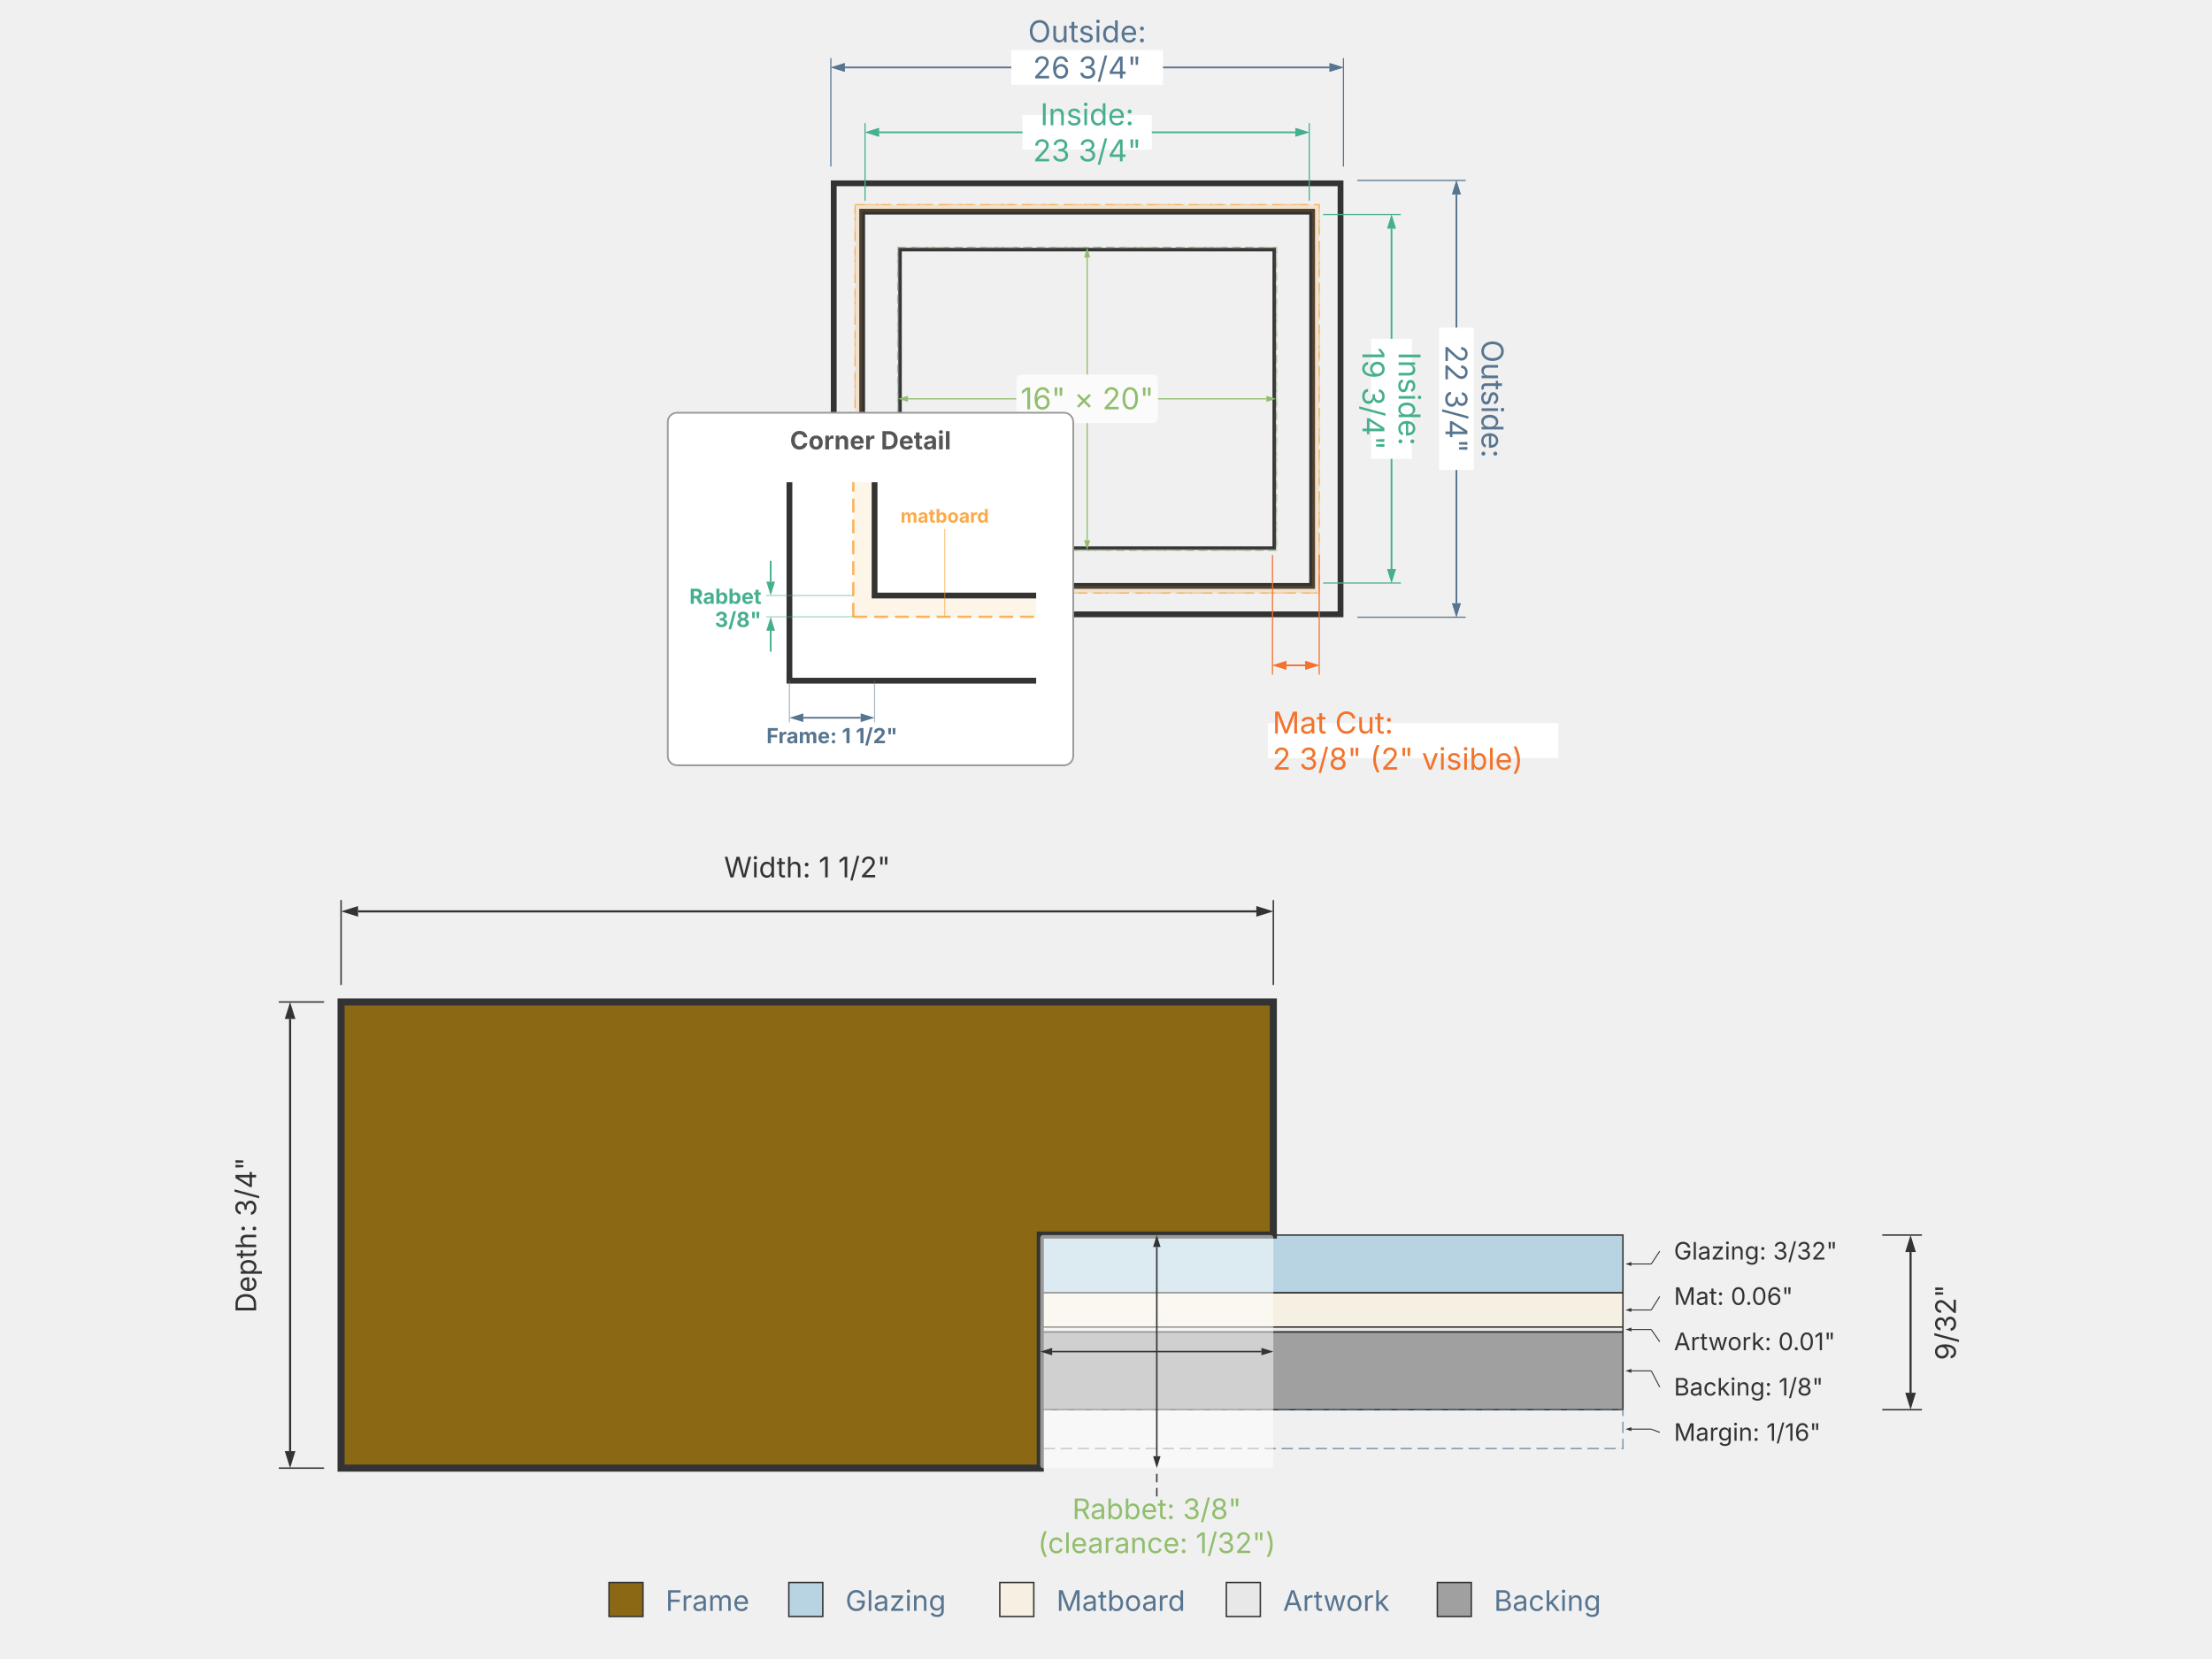
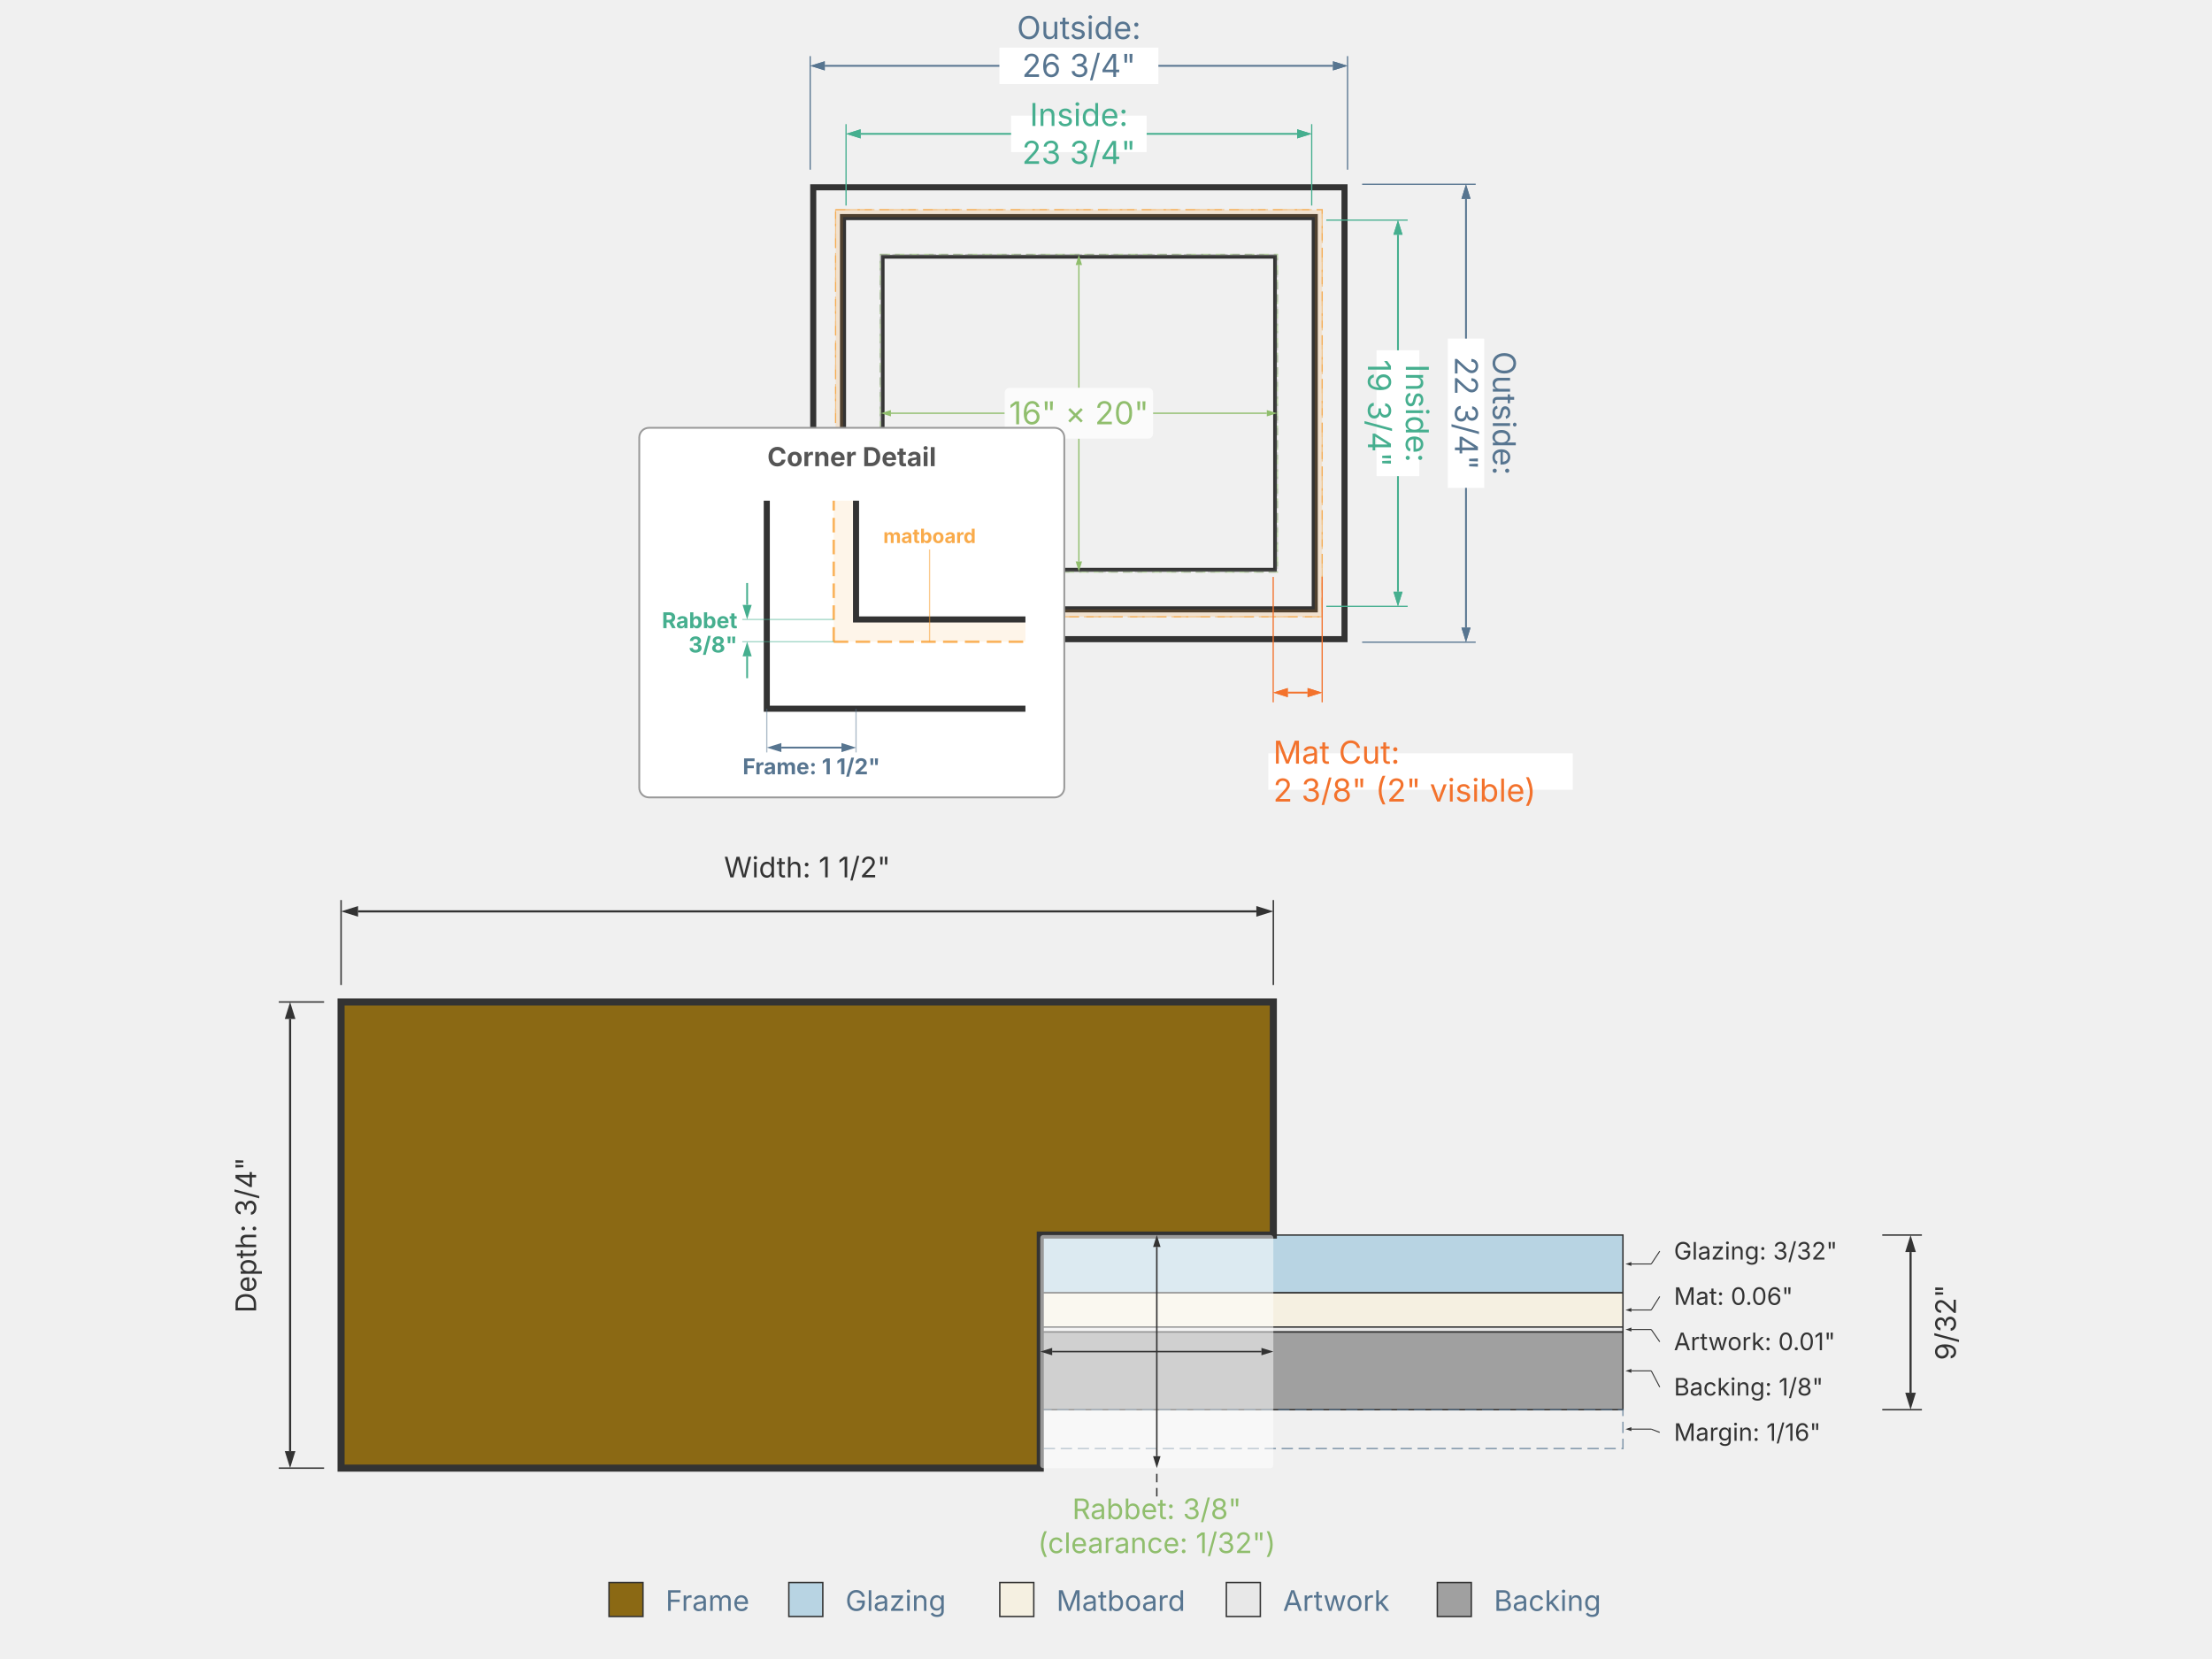
<svg xmlns="http://www.w3.org/2000/svg" viewBox="0 0 800.00 600.00">
-   <g id="plan-view" transform="translate(57.94, 6.79) scale(0.8381)">
+   <g id="plan-view" transform="translate(38.75, 5.36) scale(0.8786)">
    <defs>
      <pattern id="hatch" patternUnits="userSpaceOnUse" width="4" height="4">
        <path d="M-1,1 l2,-2 M0,4 l4,-4 M3,5 l2,-2" stroke="#CCCCCC" stroke-width="0.5" />
      </pattern>
    </defs>
    <g id="geometry">
      <rect x="290.65" y="71.00" width="218.70" height="186.00" stroke="#333333" stroke-width="2.5" fill="none" />
      <rect x="302.91" y="83.26" width="194.18" height="161.47" stroke="#333333" stroke-width="2.5" fill="none" />
      <rect x="319.26" y="99.62" width="161.47" height="128.77" stroke="#333333" stroke-width="1.5" fill="none" />
      <rect x="318.24" y="98.59" width="163.52" height="130.81" stroke="#90be6d" stroke-width="0.5" stroke-dasharray="4,2" fill="none" opacity="0.6" />
    </g>
    <g id="rabbet-overlap">
      <path d="M299.85,80.20 h200.31 v167.60 h-200.31 Z M302.91,83.26 v161.47 h194.18 v-161.47 Z" fill="#f8961e" fill-opacity="0.15" fill-rule="evenodd" stroke="none" />
      <rect x="299.85" y="80.20" width="200.31" height="167.60" fill="none" stroke="#f8961e" stroke-width="0.40" stroke-dasharray="4,2" stroke-opacity="0.5" />
    </g>
    <g id="content-boundary">
      <rect x="299.85" y="80.20" width="200.31" height="167.60" stroke="#f8961e" stroke-width="0.5" stroke-dasharray="6,3" fill="none" opacity="0.5" />
    </g>
    <g id="mat-overlap">
      <path d="M318.24,98.59 h163.52 v130.81 h-163.52 Z M319.26,99.62 v128.77 h161.47 v-128.77 Z" fill="#888888" fill-opacity="0.12" fill-rule="evenodd" stroke="none" />
      <rect x="318.24" y="98.59" width="163.52" height="130.81" fill="none" stroke="#888888" stroke-width="0.40" stroke-dasharray="3,2" stroke-opacity="0.4" />
    </g>
    <g id="dimensions">
      <g class="dimension">
        <line x1="304.16" y1="78.51" x2="304.16" y2="45.00" stroke="#46af8f" stroke-width="0.5" />
        <line x1="495.84" y1="78.51" x2="495.84" y2="45.00" stroke="#46af8f" stroke-width="0.5" />
        <polygon points="304.16,49.00 310.16,50.88 310.16,47.12" fill="#46af8f" data-arrow="true" />
        <line x1="310.16" y1="49.00" x2="489.84" y2="49.00" stroke="#46af8f" stroke-width="0.75" />
        <polygon points="495.84,49.00 489.84,47.12 489.84,50.88" fill="#46af8f" data-arrow="true" />
        <rect x="372.10" y="41.50" width="55.80" height="15.00" fill="#FFFFFF" stroke="none" />
        <polygon points="304.16,49.00 310.16,50.88 310.16,47.12" fill="#46af8f" data-arrow="true" />
        <polygon points="495.84,49.00 489.84,47.12 489.84,50.88" fill="#46af8f" data-arrow="true" />
      </g>
      <g class="dimension">
        <line x1="289.40" y1="63.75" x2="289.40" y2="17.00" stroke="#577590" stroke-width="0.5" />
        <line x1="510.60" y1="63.75" x2="510.60" y2="17.00" stroke="#577590" stroke-width="0.5" />
        <polygon points="289.40,21.00 295.40,22.88 295.40,19.12" fill="#577590" data-arrow="true" />
        <line x1="295.40" y1="21.00" x2="504.60" y2="21.00" stroke="#577590" stroke-width="0.75" />
        <polygon points="510.60,21.00 504.60,19.12 504.60,22.88" fill="#577590" data-arrow="true" />
        <rect x="367.28" y="13.50" width="65.44" height="15.00" fill="#FFFFFF" stroke="none" />
        <polygon points="289.40,21.00 295.40,22.88 295.40,19.12" fill="#577590" data-arrow="true" />
        <polygon points="510.60,21.00 504.60,19.12 504.60,22.88" fill="#577590" data-arrow="true" />
      </g>
      <g class="dimension">
        <line x1="501.84" y1="84.51" x2="535.35" y2="84.51" stroke="#46af8f" stroke-width="0.5" />
        <line x1="501.84" y1="243.49" x2="535.35" y2="243.49" stroke="#46af8f" stroke-width="0.5" />
        <polygon points="531.35,84.51 529.48,90.51 533.23,90.51" fill="#46af8f" data-arrow="true" />
        <line x1="531.35" y1="90.51" x2="531.35" y2="237.49" stroke="#46af8f" stroke-width="0.75" />
        <polygon points="531.35,243.49 533.23,237.49 529.48,237.49" fill="#46af8f" data-arrow="true" />
        <rect x="522.55" y="138.10" width="17.60" height="51.80" fill="#FFFFFF" stroke="none" />
        <polygon points="531.35,84.51 529.48,90.51 533.23,90.51" fill="#46af8f" data-arrow="true" />
        <polygon points="531.35,243.49 533.23,237.49 529.48,237.49" fill="#46af8f" data-arrow="true" />
      </g>
      <g class="dimension">
        <line x1="516.60" y1="69.75" x2="563.35" y2="69.75" stroke="#577590" stroke-width="0.5" />
        <line x1="516.60" y1="258.25" x2="563.35" y2="258.25" stroke="#577590" stroke-width="0.5" />
        <polygon points="559.35,69.75 557.48,75.75 561.23,75.75" fill="#577590" data-arrow="true" />
        <line x1="559.35" y1="75.75" x2="559.35" y2="252.25" stroke="#577590" stroke-width="0.75" />
        <polygon points="559.35,258.25 561.23,252.25 557.48,252.25" fill="#577590" data-arrow="true" />
        <rect x="551.85" y="133.28" width="15.00" height="61.44" fill="#FFFFFF" stroke="none" />
        <polygon points="559.35,69.75 557.48,75.75 561.23,75.75" fill="#577590" data-arrow="true" />
        <polygon points="559.35,258.25 561.23,252.25 557.48,252.25" fill="#577590" data-arrow="true" />
      </g>
-       <text transform="translate(400.00, 41.20)" fill="#46af8f" font-family="Inter, system-ui, -apple-system, sans-serif" font-size="13px" text-anchor="middle" dominant-baseline="central">Inside:</text>
-       <text transform="translate(400.00, 56.80)" fill="#46af8f" font-family="Inter, system-ui, -apple-system, sans-serif" font-size="13px" text-anchor="middle" dominant-baseline="central">23 3/4"</text>
-       <text transform="translate(400.00, 5.40)" fill="#577590" font-family="Inter, system-ui, -apple-system, sans-serif" font-size="13px" text-anchor="middle" dominant-baseline="central">Outside:</text>
-       <text transform="translate(400.00, 21.00)" fill="#577590" font-family="Inter, system-ui, -apple-system, sans-serif" font-size="13px" text-anchor="middle" dominant-baseline="central">26 3/4"</text>
-       <text transform="rotate(90 539.15 164.00)" x="539.15" y="164.00" fill="#46af8f" font-family="Inter, system-ui, -apple-system, sans-serif" font-size="13px" text-anchor="middle" dominant-baseline="central">Inside:</text>
-       <text transform="rotate(90 523.55 164.00)" x="523.55" y="164.00" fill="#46af8f" font-family="Inter, system-ui, -apple-system, sans-serif" font-size="13px" text-anchor="middle" dominant-baseline="central">19 3/4"</text>
-       <text transform="rotate(90 574.95 164.00)" x="574.95" y="164.00" fill="#577590" font-family="Inter, system-ui, -apple-system, sans-serif" font-size="13px" text-anchor="middle" dominant-baseline="central">Outside:</text>
-       <text transform="rotate(90 559.35 164.00)" x="559.35" y="164.00" fill="#577590" font-family="Inter, system-ui, -apple-system, sans-serif" font-size="13px" text-anchor="middle" dominant-baseline="central">22 3/4"</text>
+       <text transform="translate(400.00, 45.75)" fill="#46af8f" font-family="Inter, system-ui, -apple-system, sans-serif" font-size="13px" text-anchor="middle">Inside:</text>
+       <text transform="translate(400.00, 61.35)" fill="#46af8f" font-family="Inter, system-ui, -apple-system, sans-serif" font-size="13px" text-anchor="middle">23 3/4"</text>
+       <text transform="translate(400.00, 9.95)" fill="#577590" font-family="Inter, system-ui, -apple-system, sans-serif" font-size="13px" text-anchor="middle">Outside:</text>
+       <text transform="translate(400.00, 25.55)" fill="#577590" font-family="Inter, system-ui, -apple-system, sans-serif" font-size="13px" text-anchor="middle">26 3/4"</text>
+       <text transform="rotate(90 539.15 164.00)" x="539.15" y="168.55" fill="#46af8f" font-family="Inter, system-ui, -apple-system, sans-serif" font-size="13px" text-anchor="middle">Inside:</text>
+       <text transform="rotate(90 523.55 164.00)" x="523.55" y="168.55" fill="#46af8f" font-family="Inter, system-ui, -apple-system, sans-serif" font-size="13px" text-anchor="middle">19 3/4"</text>
+       <text transform="rotate(90 574.95 164.00)" x="574.95" y="168.55" fill="#577590" font-family="Inter, system-ui, -apple-system, sans-serif" font-size="13px" text-anchor="middle">Outside:</text>
+       <text transform="rotate(90 559.35 164.00)" x="559.35" y="168.55" fill="#577590" font-family="Inter, system-ui, -apple-system, sans-serif" font-size="13px" text-anchor="middle">22 3/4"</text>
    </g>
    <g id="artwork-indicator">
      <polygon points="318.44,164.00 322.64,165.31 322.64,162.69" fill="#90be6d" data-arrow="true" />
      <line x1="322.64" y1="164.00" x2="369.48" y2="164.00" stroke="#90be6d" stroke-width="0.525" />
      <line x1="430.52" y1="164.00" x2="477.36" y2="164.00" stroke="#90be6d" stroke-width="0.525" />
      <polygon points="481.56,164.00 477.36,162.69 477.36,165.31" fill="#90be6d" data-arrow="true" />
      <polygon points="400.00,98.79 398.69,102.99 401.31,102.99" fill="#90be6d" data-arrow="true" />
      <line x1="400.00" y1="102.99" x2="400.00" y2="153.55" stroke="#90be6d" stroke-width="0.525" />
      <line x1="400.00" y1="174.45" x2="400.00" y2="225.01" stroke="#90be6d" stroke-width="0.525" />
      <polygon points="400.00,229.21 401.31,225.01 398.69,225.01" fill="#90be6d" data-arrow="true" />
      <rect x="369.48" y="153.55" width="61.04" height="20.90" fill="#FFFFFF" fill-opacity="0.75" stroke="none" rx="2" />
      <text transform="translate(400.00, 168.55)" fill="#90be6d" font-family="Inter, system-ui, -apple-system, sans-serif" font-size="13.00px" text-anchor="middle">16" × 20"</text>
    </g>
    <g id="mat-cut-geom">
      <g class="dimension">
        <line x1="479.99" y1="231.38" x2="479.99" y2="283.00" stroke="#f3722c" stroke-width="0.5" />
        <line x1="500.15" y1="231.38" x2="500.15" y2="283.00" stroke="#f3722c" stroke-width="0.5" />
        <polygon points="479.99,279.00 485.99,280.88 485.99,277.12" fill="#f3722c" data-arrow="true" />
        <line x1="485.99" y1="279.00" x2="494.15" y2="279.00" stroke="#f3722c" stroke-width="0.75" />
        <polygon points="500.15,279.00 494.15,277.12 494.15,280.88" fill="#f3722c" data-arrow="true" />
        <rect x="477.99" y="304.00" width="125.30" height="15.00" fill="#FFFFFF" stroke="none" />
        <polygon points="479.99,279.00 485.99,280.88 485.99,277.12" fill="#f3722c" data-arrow="true" />
        <polygon points="500.15,279.00 494.15,277.12 494.15,280.88" fill="#f3722c" data-arrow="true" />
      </g>
    </g>
    <g id="corner-detail">
      <defs>
        <clipPath id="corner-detail-clip">
          <rect x="223.04" y="194.00" width="166.96" height="124.14" />
        </clipPath>
      </defs>
      <rect x="219.04" y="170.00" width="174.96" height="152.14" fill="#FFFFFF" stroke="#999" stroke-width="0.75" rx="4" />
      <text transform="translate(306.52, 185.80)" fill="#555" font-family="Inter, system-ui, -apple-system, sans-serif" font-size="10.8" font-weight="bold" text-anchor="middle">Corner Detail</text>
      <g clip-path="url(#corner-detail-clip)">
        <path d="M299.08,200.00 V258.07 H378.00 V248.89 H308.27 V200.00 H299.08 Z" fill="#f8961e" fill-opacity="0.10" stroke="none" />
        <line x1="299.08" y1="258.07" x2="378.00" y2="258.07" stroke="#f8961e" stroke-width="1" stroke-dasharray="6,3" opacity="0.7" />
        <line x1="299.08" y1="258.07" x2="299.08" y2="200.00" stroke="#f8961e" stroke-width="1" stroke-dasharray="6,3" opacity="0.7" />
        <polyline points="271.53,200.00 271.53,285.63 378.00,285.63" fill="none" stroke="#333333" stroke-width="2.5" stroke-linejoin="miter" />
        <polyline points="308.27,200.00 308.27,248.89 378.00,248.89" fill="none" stroke="#333333" stroke-width="2.5" stroke-linejoin="miter" />
      </g>
      <defs>
        <clipPath id="corner-detail-annot-clip">
          <rect x="221.04" y="172.00" width="170.96" height="148.14" />
        </clipPath>
      </defs>
      <g clip-path="url(#corner-detail-annot-clip)">
        <line x1="271.53" y1="285.63" x2="271.53" y2="303.63" stroke="#577590" stroke-width="0.5" opacity="0.5" />
        <line x1="308.27" y1="285.63" x2="308.27" y2="303.63" stroke="#577590" stroke-width="0.5" opacity="0.5" />
        <polygon points="271.53,301.63 277.53,303.50 277.53,299.75" fill="#577590" data-arrow="true" />
        <line x1="277.53" y1="301.63" x2="302.27" y2="301.63" stroke="#577590" stroke-width="0.75" />
        <polygon points="308.27,301.63 302.27,299.75 302.27,303.50" fill="#577590" data-arrow="true" />
        <text transform="translate(289.90, 312.63)" font-family="Inter, system-ui, -apple-system, sans-serif" font-size="9.0px" fill="#577590" font-weight="bold" text-anchor="middle">Frame: 1 1/2"</text>
        <line x1="299.08" y1="248.89" x2="261.44" y2="248.89" stroke="#46af8f" stroke-width="0.5" opacity="0.5" />
        <line x1="299.08" y1="258.07" x2="261.44" y2="258.07" stroke="#46af8f" stroke-width="0.5" opacity="0.5" />
        <line x1="263.44" y1="233.89" x2="263.44" y2="242.89" stroke="#46af8f" stroke-width="0.75" />
        <polygon points="263.44,248.89 265.32,242.89 261.57,242.89" fill="#46af8f" data-arrow="true" />
        <line x1="263.44" y1="273.07" x2="263.44" y2="264.07" stroke="#46af8f" stroke-width="0.75" />
        <polygon points="263.44,258.07 261.57,264.07 265.32,264.07" fill="#46af8f" data-arrow="true" />
        <text transform="translate(259.44, 252.48)" fill="#46af8f" font-family="Inter, system-ui, -apple-system, sans-serif" font-size="9.0" text-anchor="end" font-weight="bold">Rabbet</text>
        <text transform="translate(259.44, 262.48)" fill="#46af8f" font-family="Inter, system-ui, -apple-system, sans-serif" font-size="9.0" text-anchor="end" font-weight="bold">3/8"</text>
        <line x1="338.54" y1="258.07" x2="338.54" y2="218.64" stroke="#f8961e" stroke-width="0.5" opacity="0.5" />
        <rect x="316.94" y="210.35" width="43.21" height="9.72" fill="#FFFFFF" stroke="none" rx="1" />
        <text transform="translate(338.54, 217.42)" fill="#f8961e" font-family="Inter, system-ui, -apple-system, sans-serif" font-size="8.1" text-anchor="middle" font-weight="bold" opacity="0.8">matboard</text>
      </g>
    </g>
    <g id="mat-cut-labels">
-       <text transform="translate(479.99, 303.70)" fill="#f3722c" font-family="Inter, system-ui, -apple-system, sans-serif" font-size="13px" text-anchor="start" dominant-baseline="central">Mat Cut:</text>
-       <text transform="translate(479.99, 319.30)" fill="#f3722c" font-family="Inter, system-ui, -apple-system, sans-serif" font-size="13px" text-anchor="start" dominant-baseline="central">2 3/8" (2" visible)</text>
+       <text transform="translate(479.99, 308.25)" fill="#f3722c" font-family="Inter, system-ui, -apple-system, sans-serif" font-size="13px" text-anchor="start">Mat Cut:</text>
+       <text transform="translate(479.99, 323.85)" fill="#f3722c" font-family="Inter, system-ui, -apple-system, sans-serif" font-size="13px" text-anchor="start">2 3/8" (2" visible)</text>
    </g>
  </g>
  <g id="section-view" transform="translate(-9.68, 310.15) scale(1.0242)">
    <defs>
      <pattern id="hatch" patternUnits="userSpaceOnUse" width="4" height="4">
        <path d="M-1,1 l2,-2 M0,4 l4,-4 M3,5 l2,-2" stroke="#CCCCCC" stroke-width="0.5" />
      </pattern>
    </defs>
    <g id="section-content" transform="translate(2.50, 0)">
      <g id="section-geometry">
        <rect x="374.29" y="133.30" width="205.75" height="20.41" stroke="#333333" stroke-width="0.5" fill="#B8D4E3" />
        <rect x="374.29" y="153.71" width="205.75" height="12.07" stroke="#333333" stroke-width="0.5" fill="#F5F0E1" />
        <rect x="374.29" y="165.78" width="205.75" height="1.76" stroke="#333333" stroke-width="0.5" fill="#E8E8E8" />
        <rect x="374.29" y="167.54" width="205.75" height="27.43" stroke="#333333" stroke-width="0.5" fill="#A0A0A0" />
        <rect x="374.29" y="194.97" width="205.75" height="13.72" stroke="#577590" stroke-width="0.5" stroke-dasharray="4,2" fill="none" opacity="0.7" />
        <polygon points="127.39,51.00 456.59,51.00 456.59,133.30 374.29,133.30 374.29,215.60 127.39,215.60" stroke="#333333" stroke-width="2.5" fill="#8B6914" />
      </g>
      <g id="section-dimensions">
        <line x1="121.39" y1="51.00" x2="105.39" y2="51.00" stroke="#333333" stroke-width="0.5" />
        <line x1="121.39" y1="215.60" x2="105.39" y2="215.60" stroke="#333333" stroke-width="0.5" />
        <polygon points="109.39,51.00 107.52,57.00 111.27,57.00" fill="#333333" data-arrow="true" />
        <line x1="109.39" y1="57.00" x2="109.39" y2="209.60" stroke="#333333" stroke-width="0.75" />
        <polygon points="109.39,215.60 111.27,209.60 107.52,209.60" fill="#333333" data-arrow="true" />
        <text x="97.39" y="133.30" fill="#333333" font-family="Inter, system-ui, -apple-system, sans-serif" font-size="10px" text-anchor="middle" transform="rotate(-90 97.39 133.30)">Depth: 3/4"</text>
        <line x1="127.39" y1="45.00" x2="127.39" y2="15.00" stroke="#333333" stroke-width="0.5" />
        <line x1="456.59" y1="45.00" x2="456.59" y2="15.00" stroke="#333333" stroke-width="0.5" />
        <polygon points="127.39,19.00 133.39,20.88 133.39,17.12" fill="#333333" data-arrow="true" />
        <line x1="133.39" y1="19.00" x2="450.59" y2="19.00" stroke="#333333" stroke-width="0.75" />
        <polygon points="456.59,19.00 450.59,17.12 450.59,20.88" fill="#333333" data-arrow="true" />
        <text transform="translate(291.99, 7.00)" fill="#333333" font-family="Inter, system-ui, -apple-system, sans-serif" font-size="10px" text-anchor="middle">Width: 1 1/2"</text>
        <rect x="374.29" y="133.30" width="82.30" height="82.30" fill="#FFFFFF" fill-opacity="0.5" stroke="none" rx="1" />
        <polygon points="374.29,174.45 378.49,175.76 378.49,173.14" fill="#333333" data-arrow="true" />
        <line x1="378.49" y1="174.45" x2="452.39" y2="174.45" stroke="#333333" stroke-width="0.525" />
        <polygon points="456.59,174.45 452.39,173.14 452.39,175.76" fill="#333333" data-arrow="true" />
        <polygon points="415.44,133.30 414.13,137.50 416.76,137.50" fill="#333333" data-arrow="true" />
        <line x1="415.44" y1="137.50" x2="415.44" y2="211.40" stroke="#333333" stroke-width="0.525" />
        <polygon points="415.44,215.60 416.76,211.40 414.13,211.40" fill="#333333" data-arrow="true" />
        <polygon points="580.94,143.51 583.04,144.21 583.04,142.81" fill="#333333" data-arrow="true" />
        <line x1="583.04" y1="143.51" x2="590.04" y2="143.51" stroke="#333333" stroke-width="0.35" />
        <line x1="590.04" y1="143.51" x2="593.04" y2="138.99" stroke="#333333" stroke-width="0.35" />
        <text transform="translate(598.04, 141.95)" fill="#333333" font-family="Inter, system-ui, -apple-system, sans-serif" font-size="8.5px">Glazing: 3/32"</text>
        <polygon points="580.94,159.75 583.04,160.45 583.04,159.05" fill="#333333" data-arrow="true" />
        <line x1="583.04" y1="159.75" x2="590.04" y2="159.75" stroke="#333333" stroke-width="0.35" />
        <line x1="590.04" y1="159.75" x2="593.04" y2="154.99" stroke="#333333" stroke-width="0.35" />
        <text transform="translate(598.04, 157.95)" fill="#333333" font-family="Inter, system-ui, -apple-system, sans-serif" font-size="8.5px">Mat: 0.06"</text>
        <polygon points="580.94,166.66 583.04,167.36 583.04,165.96" fill="#333333" data-arrow="true" />
        <line x1="583.04" y1="166.66" x2="590.04" y2="166.66" stroke="#333333" stroke-width="0.35" />
        <line x1="590.04" y1="166.66" x2="593.04" y2="170.99" stroke="#333333" stroke-width="0.35" />
        <text transform="translate(598.04, 173.95)" fill="#333333" font-family="Inter, system-ui, -apple-system, sans-serif" font-size="8.5px">Artwork: 0.01"</text>
        <polygon points="580.94,181.25 583.04,181.95 583.04,180.55" fill="#333333" data-arrow="true" />
        <line x1="583.04" y1="181.25" x2="590.04" y2="181.25" stroke="#333333" stroke-width="0.35" />
        <line x1="590.04" y1="181.25" x2="593.04" y2="186.99" stroke="#333333" stroke-width="0.35" />
        <text transform="translate(598.04, 189.95)" fill="#333333" font-family="Inter, system-ui, -apple-system, sans-serif" font-size="8.5px">Backing: 1/8"</text>
        <polygon points="580.94,201.83 583.04,202.53 583.04,201.13" fill="#333333" data-arrow="true" />
        <line x1="583.04" y1="201.83" x2="590.04" y2="201.83" stroke="#333333" stroke-width="0.35" />
        <line x1="590.04" y1="201.83" x2="593.04" y2="202.99" stroke="#333333" stroke-width="0.35" />
        <text transform="translate(598.04, 205.95)" fill="#333333" font-family="Inter, system-ui, -apple-system, sans-serif" font-size="8.5px">Margin: 1/16"</text>
        <line x1="671.61" y1="133.30" x2="685.61" y2="133.30" stroke="#333333" stroke-width="0.5" />
        <line x1="671.61" y1="194.97" x2="685.61" y2="194.97" stroke="#333333" stroke-width="0.5" />
        <polygon points="681.61,133.30 679.73,139.30 683.48,139.30" fill="#333333" data-arrow="true" />
        <line x1="681.61" y1="139.30" x2="681.61" y2="188.97" stroke="#333333" stroke-width="0.75" />
        <polygon points="681.61,194.97 683.48,188.97 679.73,188.97" fill="#333333" data-arrow="true" />
        <text x="697.61" y="164.14" fill="#333333" font-family="Inter, system-ui, -apple-system, sans-serif" font-size="10px" text-anchor="middle" transform="rotate(-90 697.61 164.14)">9/32"</text>
        <line x1="415.44" y1="217.60" x2="415.44" y2="227.60" stroke="#333333" stroke-width="0.5" stroke-dasharray="3,2" />
        <text transform="translate(415.44, 233.60)" fill="#90be6d" font-family="Inter, system-ui, -apple-system, sans-serif" font-size="10px" text-anchor="middle">Rabbet: 3/8"</text>
        <text transform="translate(415.44, 245.60)" fill="#90be6d" font-family="Inter, system-ui, -apple-system, sans-serif" font-size="10px" text-anchor="middle">(clearance: 1/32")</text>
      </g>
    </g>
    <g id="legend">
      <rect x="224.50" y="256.00" width="12" height="12" fill="#8B6914" stroke="#333333" stroke-width="0.5" />
      <text transform="translate(244.50, 266.00)" fill="#577590" font-family="Inter, system-ui, -apple-system, sans-serif" font-size="10px">Frame</text>
      <rect x="288.00" y="256.00" width="12" height="12" fill="#B8D4E3" stroke="#333333" stroke-width="0.5" />
      <text transform="translate(308.00, 266.00)" fill="#577590" font-family="Inter, system-ui, -apple-system, sans-serif" font-size="10px">Glazing</text>
      <rect x="362.50" y="256.00" width="12" height="12" fill="#F5F0E1" stroke="#333333" stroke-width="0.5" />
      <text transform="translate(382.50, 266.00)" fill="#577590" font-family="Inter, system-ui, -apple-system, sans-serif" font-size="10px">Matboard</text>
      <rect x="442.50" y="256.00" width="12" height="12" fill="#E8E8E8" stroke="#333333" stroke-width="0.5" />
      <text transform="translate(462.50, 266.00)" fill="#577590" font-family="Inter, system-ui, -apple-system, sans-serif" font-size="10px">Artwork</text>
      <rect x="517.00" y="256.00" width="12" height="12" fill="#A0A0A0" stroke="#333333" stroke-width="0.5" />
      <text transform="translate(537.00, 266.00)" fill="#577590" font-family="Inter, system-ui, -apple-system, sans-serif" font-size="10px">Backing</text>
    </g>
  </g>
</svg>
